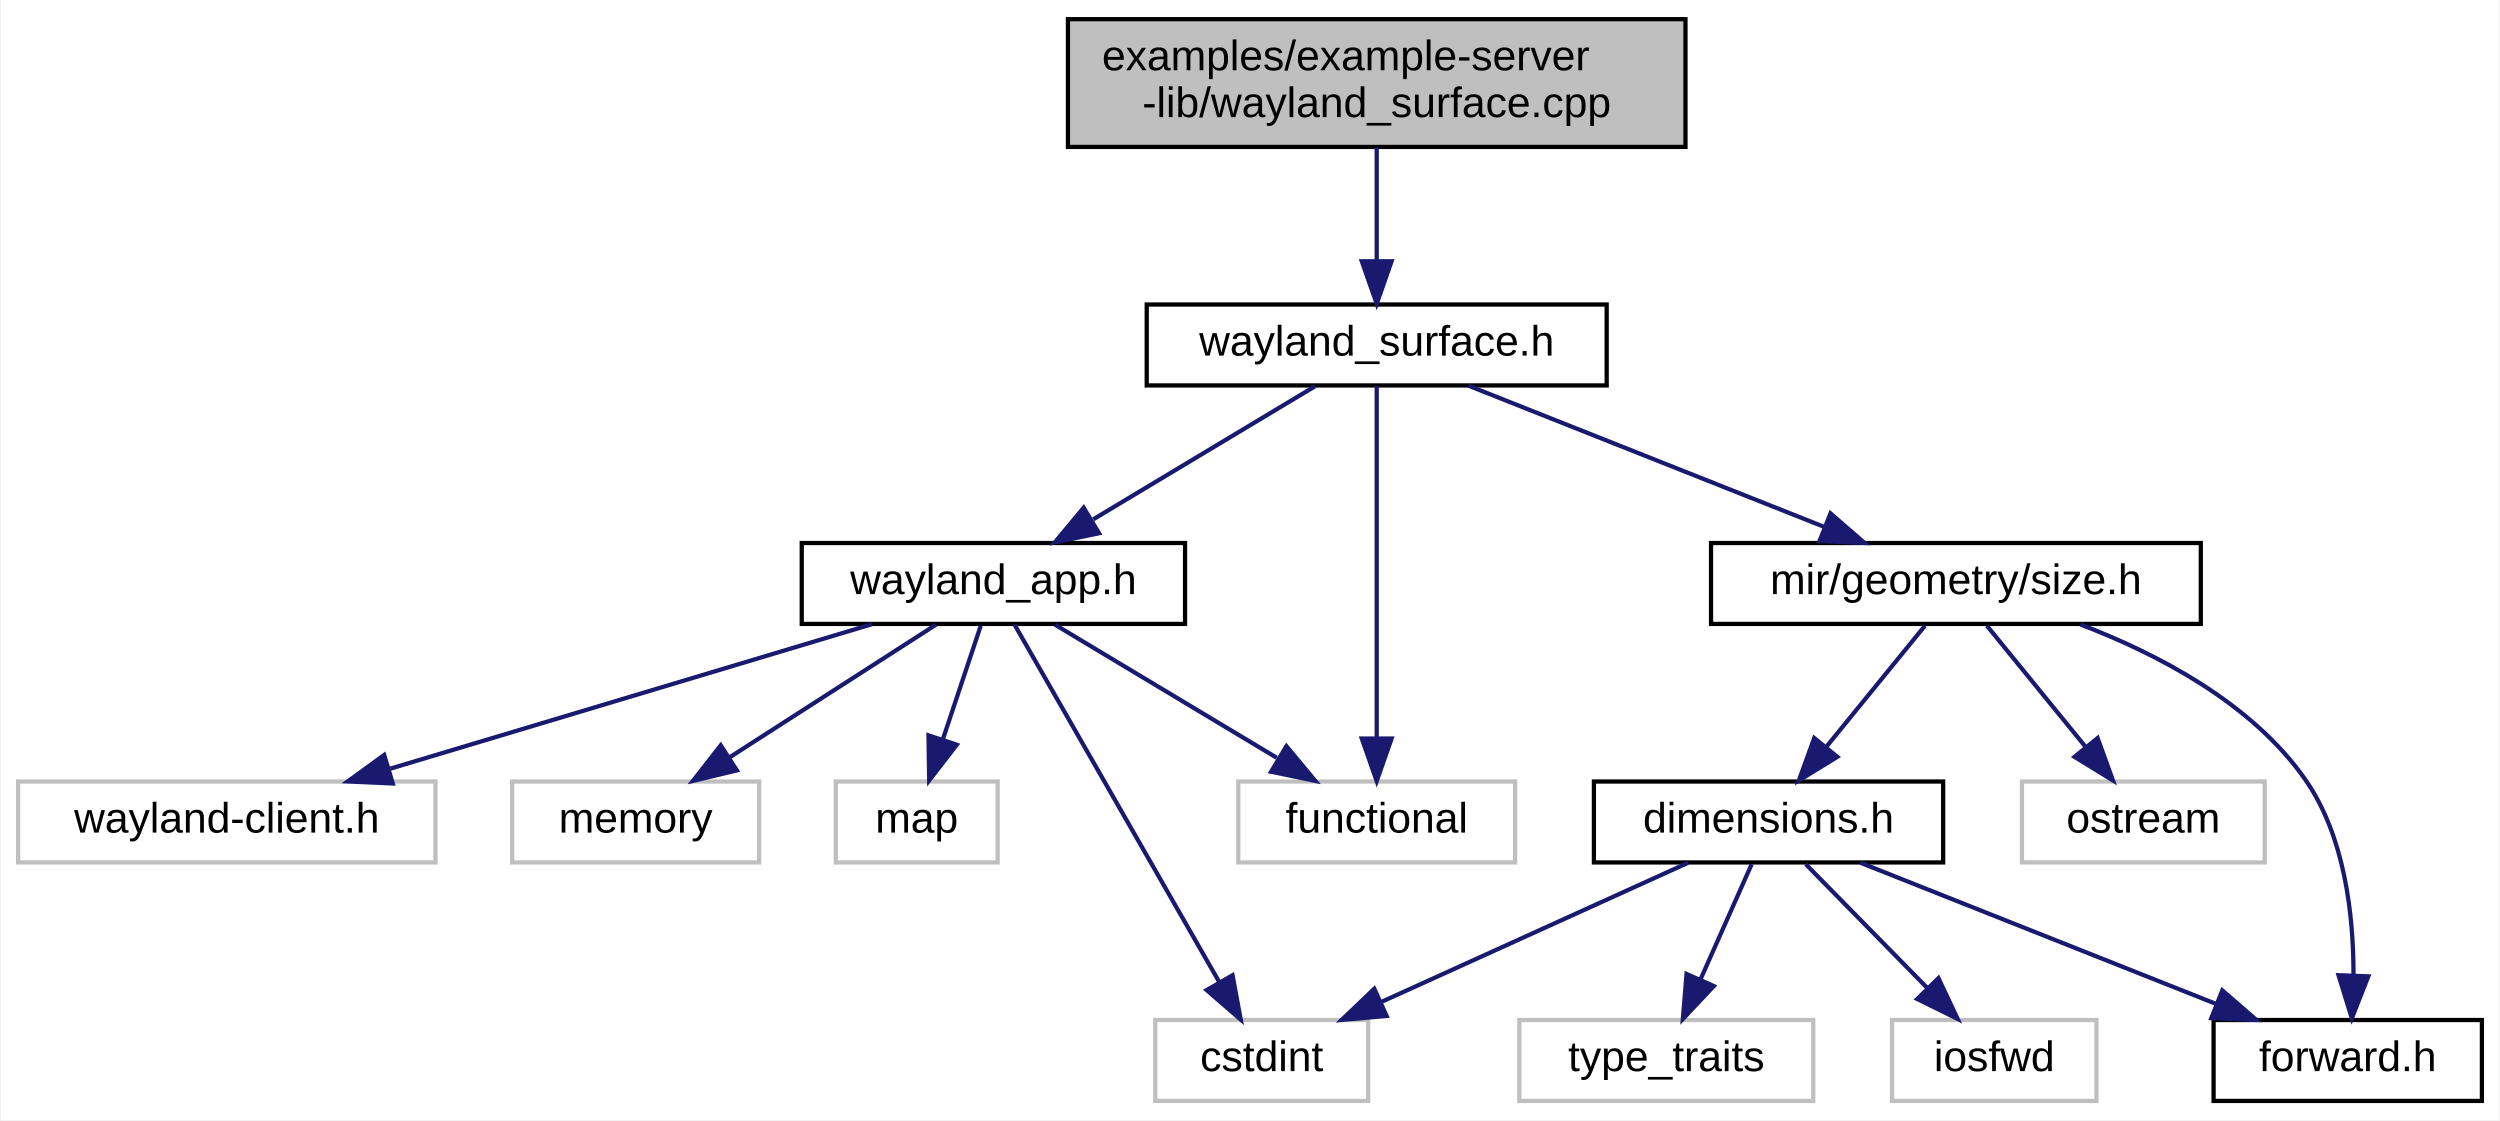
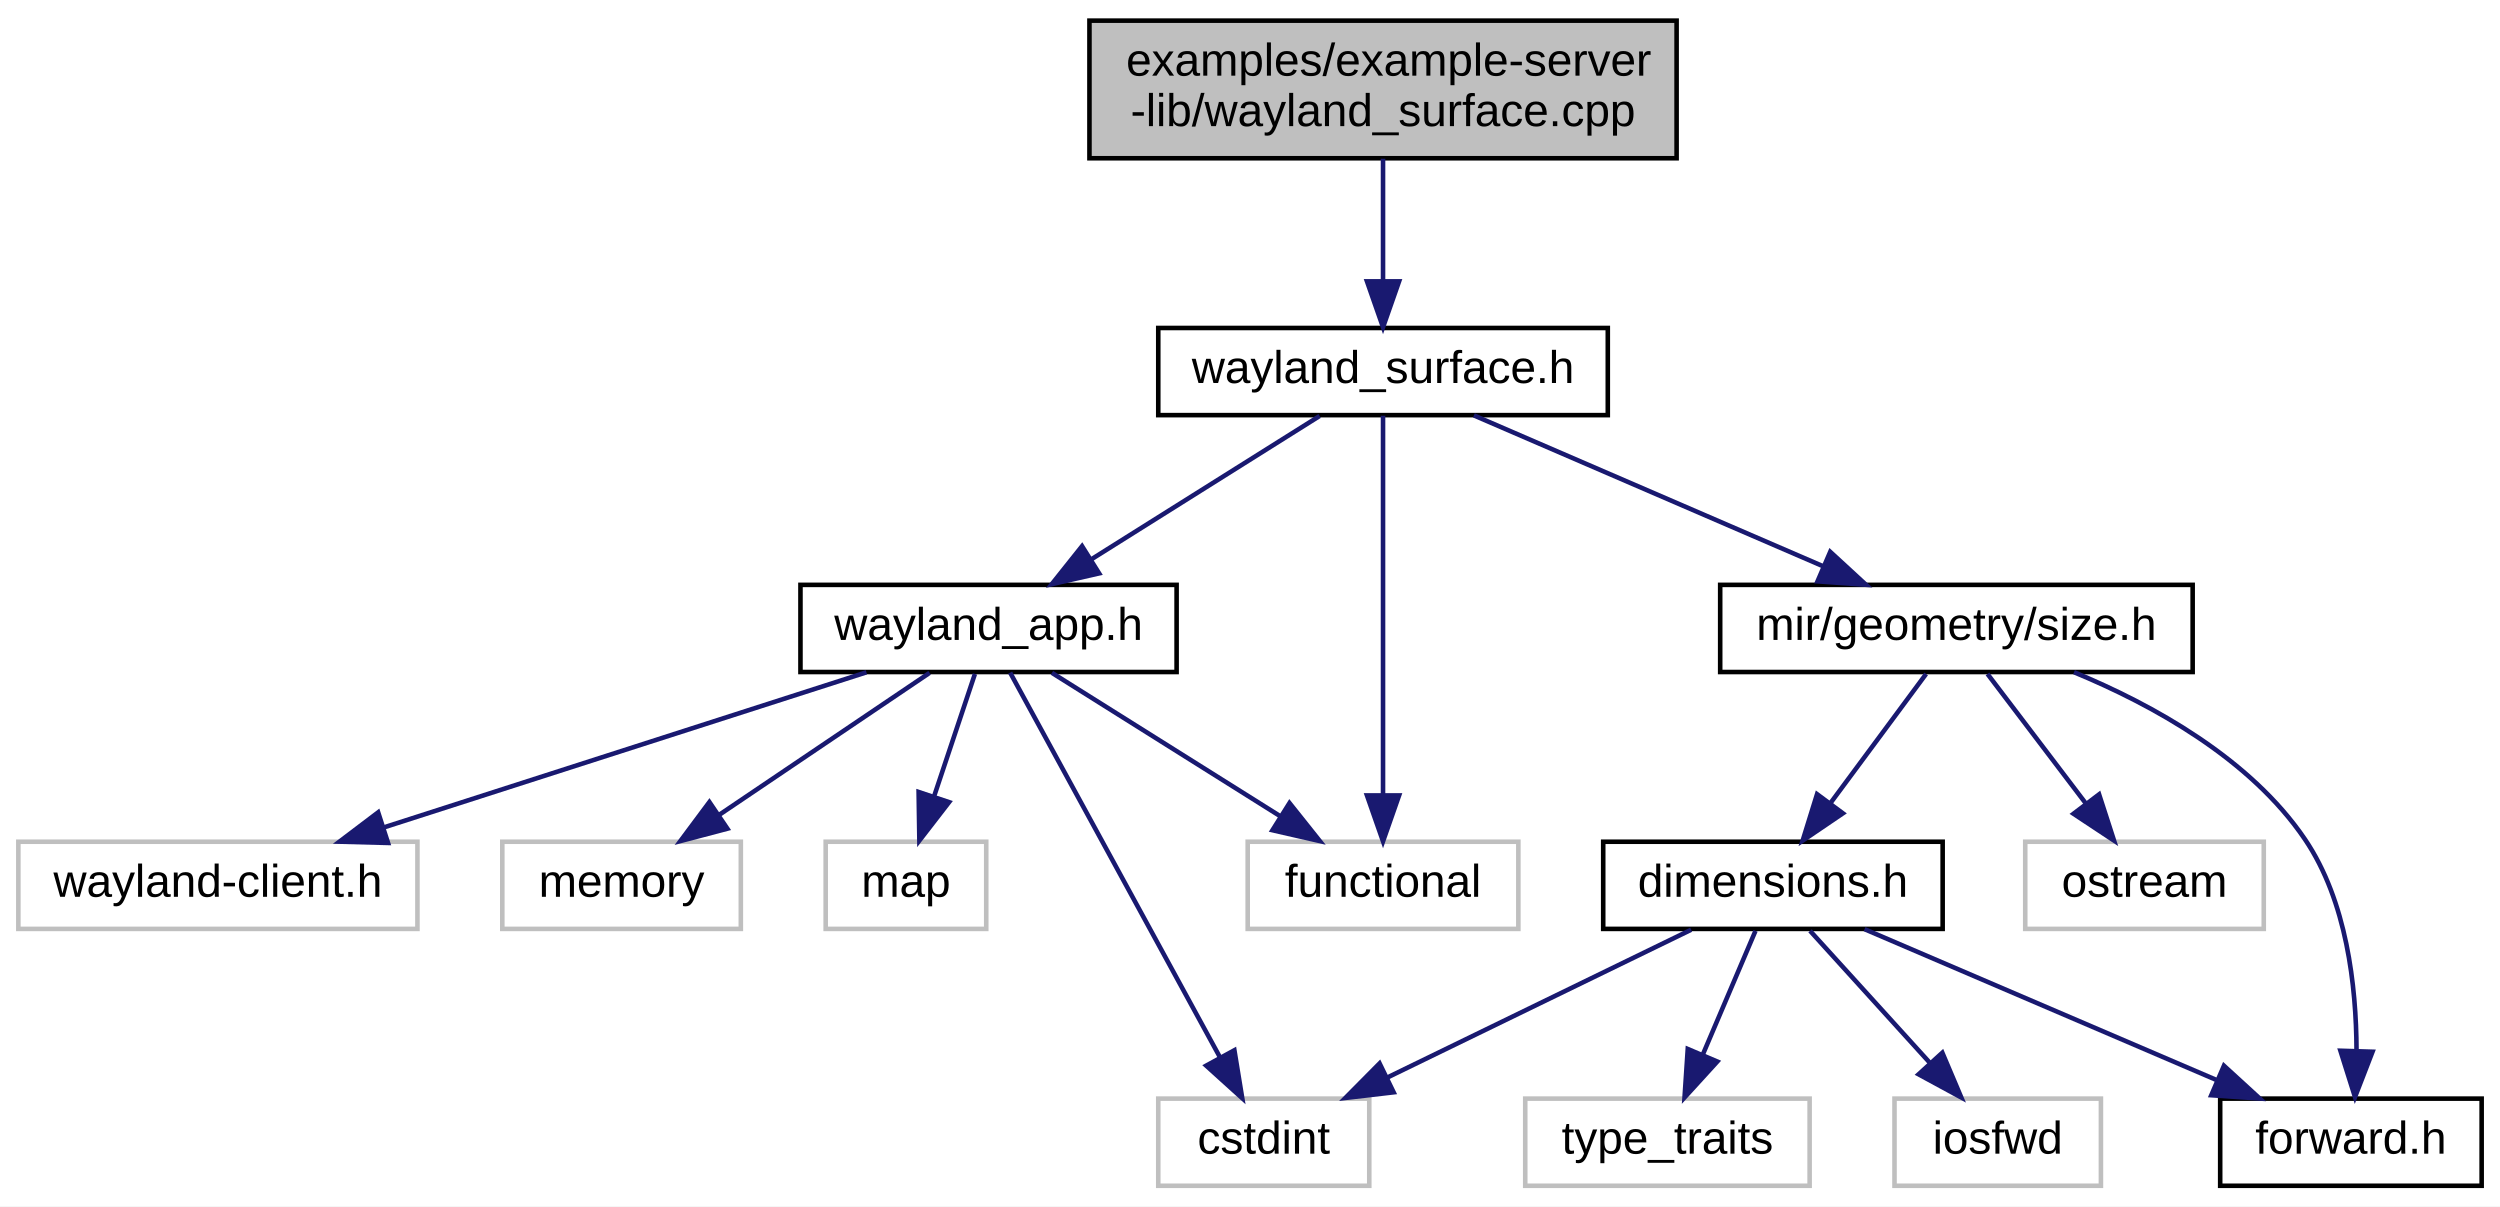
- <svg xmlns="http://www.w3.org/2000/svg" xmlns:xlink="http://www.w3.org/1999/xlink" width="587pt" height="263pt" viewBox="0.00 0.00 586.50 263.00">
+ <svg xmlns="http://www.w3.org/2000/svg" xmlns:xlink="http://www.w3.org/1999/xlink" width="545pt" height="263pt" viewBox="0.00 0.00 545.00 263.00">
  <g id="graph0" class="graph" transform="scale(1 1) rotate(0) translate(4 259)">
-     <polygon fill="white" stroke="transparent" points="-4,4 -4,-259 582.5,-259 582.5,4 -4,4" />
+     <polygon fill="white" stroke="transparent" points="-4,4 -4,-259 541,-259 541,4 -4,4" />
    <g id="node1" class="node">
      <g id="a_node1">
        <a xlink:title=" ">
-           <polygon fill="#bfbfbf" stroke="black" points="246.5,-224.5 246.5,-254.5 391.5,-254.5 391.5,-224.5 246.5,-224.5" />
-           <text text-anchor="start" x="254.5" y="-242.5" font-family="Arial" font-size="10.00">examples/example-server</text>
-           <text text-anchor="middle" x="319" y="-231.5" font-family="Arial" font-size="10.00">-lib/wayland_surface.cpp</text>
+           <polygon fill="#bfbfbf" stroke="black" points="233.5,-224.5 233.5,-254.5 361.5,-254.5 361.5,-224.5 233.5,-224.5" />
+           <text text-anchor="start" x="241.5" y="-242.5" font-family="Arial" font-size="10.00">examples/example-server</text>
+           <text text-anchor="middle" x="297.5" y="-231.5" font-family="Arial" font-size="10.00">-lib/wayland_surface.cpp</text>
        </a>
      </g>
    </g>
    <g id="node2" class="node">
      <g id="a_node2">
        <a xlink:href="wayland__surface_8h.html" target="_top" xlink:title=" ">
-           <polygon fill="white" stroke="black" points="265,-168.5 265,-187.5 373,-187.5 373,-168.5 265,-168.5" />
-           <text text-anchor="middle" x="319" y="-175.5" font-family="Arial" font-size="10.00">wayland_surface.h</text>
+           <polygon fill="white" stroke="black" points="248.5,-168.5 248.5,-187.5 346.5,-187.5 346.5,-168.5 248.5,-168.5" />
+           <text text-anchor="middle" x="297.5" y="-175.5" font-family="Arial" font-size="10.00">wayland_surface.h</text>
        </a>
      </g>
    </g>
    <g id="edge1" class="edge">
-       <path fill="none" stroke="midnightblue" d="M319,-224.4C319,-216.47 319,-206.46 319,-197.86" />
-       <polygon fill="midnightblue" stroke="midnightblue" points="322.5,-197.66 319,-187.66 315.5,-197.66 322.5,-197.66" />
+       <path fill="none" stroke="midnightblue" d="M297.5,-224.4C297.5,-216.47 297.5,-206.46 297.5,-197.86" />
+       <polygon fill="midnightblue" stroke="midnightblue" points="301,-197.66 297.5,-187.66 294,-197.66 301,-197.66" />
    </g>
    <g id="node3" class="node">
      <g id="a_node3">
        <a xlink:href="wayland__app_8h.html" target="_top" xlink:title=" ">
-           <polygon fill="white" stroke="black" points="184,-112.5 184,-131.5 274,-131.5 274,-112.5 184,-112.5" />
-           <text text-anchor="middle" x="229" y="-119.5" font-family="Arial" font-size="10.00">wayland_app.h</text>
+           <polygon fill="white" stroke="black" points="170.5,-112.5 170.5,-131.5 252.5,-131.5 252.5,-112.5 170.5,-112.5" />
+           <text text-anchor="middle" x="211.5" y="-119.5" font-family="Arial" font-size="10.00">wayland_app.h</text>
        </a>
      </g>
    </g>
    <g id="edge2" class="edge">
-       <path fill="none" stroke="midnightblue" d="M304.54,-168.32C290.5,-159.9 268.95,-146.97 252.46,-137.07" />
-       <polygon fill="midnightblue" stroke="midnightblue" points="253.8,-133.8 243.42,-131.65 250.2,-139.8 253.8,-133.8" />
+       <path fill="none" stroke="midnightblue" d="M283.68,-168.32C270.27,-159.9 249.68,-146.97 233.91,-137.07" />
+       <polygon fill="midnightblue" stroke="midnightblue" points="235.61,-134.01 225.28,-131.65 231.89,-139.94 235.61,-134.01" />
    </g>
    <g id="node7" class="node">
      <g id="a_node7">
        <a xlink:title=" ">
-           <polygon fill="white" stroke="#bfbfbf" points="286.5,-56.5 286.5,-75.5 351.5,-75.5 351.5,-56.5 286.5,-56.5" />
-           <text text-anchor="middle" x="319" y="-63.5" font-family="Arial" font-size="10.00">functional</text>
+           <polygon fill="white" stroke="#bfbfbf" points="268,-56.5 268,-75.5 327,-75.5 327,-56.5 268,-56.5" />
+           <text text-anchor="middle" x="297.5" y="-63.5" font-family="Arial" font-size="10.00">functional</text>
        </a>
      </g>
    </g>
    <g id="edge16" class="edge">
-       <path fill="none" stroke="midnightblue" d="M319,-168.37C319,-150.62 319,-109.67 319,-85.6" />
-       <polygon fill="midnightblue" stroke="midnightblue" points="322.5,-85.59 319,-75.59 315.5,-85.59 322.5,-85.59" />
+       <path fill="none" stroke="midnightblue" d="M297.5,-168.37C297.5,-150.62 297.5,-109.67 297.5,-85.6" />
+       <polygon fill="midnightblue" stroke="midnightblue" points="301,-85.59 297.5,-75.59 294,-85.59 301,-85.59" />
    </g>
    <g id="node9" class="node">
      <g id="a_node9">
        <a xlink:href="size_8h.html" target="_top" xlink:title=" ">
-           <polygon fill="white" stroke="black" points="397.5,-112.5 397.5,-131.5 512.5,-131.5 512.5,-112.5 397.5,-112.5" />
-           <text text-anchor="middle" x="455" y="-119.5" font-family="Arial" font-size="10.00">mir/geometry/size.h</text>
+           <polygon fill="white" stroke="black" points="371,-112.5 371,-131.5 474,-131.5 474,-112.5 371,-112.5" />
+           <text text-anchor="middle" x="422.5" y="-119.5" font-family="Arial" font-size="10.00">mir/geometry/size.h</text>
        </a>
      </g>
    </g>
    <g id="edge8" class="edge">
-       <path fill="none" stroke="midnightblue" d="M340.55,-168.44C363.03,-159.52 398.49,-145.44 423.98,-135.32" />
-       <polygon fill="midnightblue" stroke="midnightblue" points="425.55,-138.46 433.55,-131.52 422.97,-131.95 425.55,-138.46" />
+       <path fill="none" stroke="midnightblue" d="M317.31,-168.44C337.79,-159.6 369.98,-145.69 393.36,-135.59" />
+       <polygon fill="midnightblue" stroke="midnightblue" points="394.99,-138.7 402.79,-131.52 392.22,-132.27 394.99,-138.7" />
    </g>
    <g id="node4" class="node">
      <g id="a_node4">
        <a xlink:title=" ">
-           <polygon fill="white" stroke="#bfbfbf" points="0,-56.5 0,-75.5 98,-75.5 98,-56.5 0,-56.5" />
-           <text text-anchor="middle" x="49" y="-63.5" font-family="Arial" font-size="10.00">wayland-client.h</text>
+           <polygon fill="white" stroke="#bfbfbf" points="0,-56.5 0,-75.5 87,-75.5 87,-56.5 0,-56.5" />
+           <text text-anchor="middle" x="43.5" y="-63.5" font-family="Arial" font-size="10.00">wayland-client.h</text>
        </a>
      </g>
    </g>
    <g id="edge3" class="edge">
-       <path fill="none" stroke="midnightblue" d="M200.48,-112.44C169.93,-103.28 121.29,-88.69 87.4,-78.52" />
-       <polygon fill="midnightblue" stroke="midnightblue" points="87.97,-75.04 77.39,-75.52 85.96,-81.74 87.97,-75.04" />
+       <path fill="none" stroke="midnightblue" d="M184.88,-112.44C156.49,-103.32 111.36,-88.81 79.75,-78.65" />
+       <polygon fill="midnightblue" stroke="midnightblue" points="80.59,-75.24 70,-75.52 78.44,-81.91 80.59,-75.24" />
    </g>
    <g id="node5" class="node">
      <g id="a_node5">
        <a xlink:title=" ">
-           <polygon fill="white" stroke="#bfbfbf" points="116,-56.5 116,-75.5 174,-75.5 174,-56.5 116,-56.5" />
-           <text text-anchor="middle" x="145" y="-63.5" font-family="Arial" font-size="10.00">memory</text>
+           <polygon fill="white" stroke="#bfbfbf" points="105.5,-56.5 105.5,-75.5 157.5,-75.5 157.5,-56.5 105.5,-56.5" />
+           <text text-anchor="middle" x="131.5" y="-63.5" font-family="Arial" font-size="10.00">memory</text>
        </a>
      </g>
    </g>
    <g id="edge4" class="edge">
-       <path fill="none" stroke="midnightblue" d="M215.5,-112.32C202.4,-103.9 182.29,-90.97 166.89,-81.07" />
-       <polygon fill="midnightblue" stroke="midnightblue" points="168.77,-78.12 158.46,-75.65 164.98,-84.01 168.77,-78.12" />
+       <path fill="none" stroke="midnightblue" d="M198.65,-112.32C186.28,-103.98 167.37,-91.21 152.76,-81.35" />
+       <polygon fill="midnightblue" stroke="midnightblue" points="154.57,-78.35 144.32,-75.65 150.65,-84.15 154.57,-78.35" />
    </g>
    <g id="node6" class="node">
      <g id="a_node6">
        <a xlink:title=" ">
-           <polygon fill="white" stroke="#bfbfbf" points="192,-56.5 192,-75.5 230,-75.5 230,-56.5 192,-56.5" />
-           <text text-anchor="middle" x="211" y="-63.5" font-family="Arial" font-size="10.00">map</text>
+           <polygon fill="white" stroke="#bfbfbf" points="176,-56.5 176,-75.5 211,-75.5 211,-56.5 176,-56.5" />
+           <text text-anchor="middle" x="193.5" y="-63.5" font-family="Arial" font-size="10.00">map</text>
        </a>
      </g>
    </g>
    <g id="edge5" class="edge">
-       <path fill="none" stroke="midnightblue" d="M226.03,-112.08C223.62,-104.85 220.14,-94.41 217.13,-85.4" />
-       <polygon fill="midnightblue" stroke="midnightblue" points="220.4,-84.13 213.92,-75.75 213.76,-86.34 220.4,-84.13" />
+       <path fill="none" stroke="midnightblue" d="M208.53,-112.08C206.12,-104.85 202.64,-94.41 199.63,-85.4" />
+       <polygon fill="midnightblue" stroke="midnightblue" points="202.9,-84.13 196.42,-75.75 196.26,-86.34 202.9,-84.13" />
    </g>
    <g id="edge6" class="edge">
-       <path fill="none" stroke="midnightblue" d="M243.46,-112.32C257.5,-103.9 279.05,-90.97 295.54,-81.07" />
-       <polygon fill="midnightblue" stroke="midnightblue" points="297.8,-83.8 304.58,-75.65 294.2,-77.8 297.8,-83.8" />
+       <path fill="none" stroke="midnightblue" d="M225.32,-112.32C238.73,-103.9 259.32,-90.97 275.09,-81.07" />
+       <polygon fill="midnightblue" stroke="midnightblue" points="277.11,-83.94 283.72,-75.65 273.39,-78.01 277.11,-83.94" />
    </g>
    <g id="node8" class="node">
      <g id="a_node8">
        <a xlink:title=" ">
-           <polygon fill="white" stroke="#bfbfbf" points="267,-0.5 267,-19.5 317,-19.5 317,-0.5 267,-0.5" />
-           <text text-anchor="middle" x="292" y="-7.5" font-family="Arial" font-size="10.00">cstdint</text>
+           <polygon fill="white" stroke="#bfbfbf" points="248.5,-0.5 248.5,-19.5 294.5,-19.5 294.5,-0.5 248.5,-0.5" />
+           <text text-anchor="middle" x="271.5" y="-7.5" font-family="Arial" font-size="10.00">cstdint</text>
        </a>
      </g>
    </g>
    <g id="edge7" class="edge">
-       <path fill="none" stroke="midnightblue" d="M233.94,-112.37C244.29,-94.3 268.42,-52.18 282.09,-28.31" />
-       <polygon fill="midnightblue" stroke="midnightblue" points="285.15,-30.01 287.08,-19.59 279.07,-26.53 285.15,-30.01" />
+       <path fill="none" stroke="midnightblue" d="M216.21,-112.37C226.02,-94.38 248.84,-52.55 261.89,-28.63" />
+       <polygon fill="midnightblue" stroke="midnightblue" points="265.1,-30.05 266.81,-19.59 258.95,-26.69 265.1,-30.05" />
    </g>
    <g id="node10" class="node">
      <g id="a_node10">
        <a xlink:href="forward_8h.html" target="_top" xlink:title=" ">
-           <polygon fill="white" stroke="black" points="515.5,-0.5 515.5,-19.5 578.5,-19.5 578.5,-0.5 515.5,-0.5" />
-           <text text-anchor="middle" x="547" y="-7.5" font-family="Arial" font-size="10.00">forward.h</text>
+           <polygon fill="white" stroke="black" points="480,-0.5 480,-19.5 537,-19.5 537,-0.5 480,-0.5" />
+           <text text-anchor="middle" x="508.5" y="-7.5" font-family="Arial" font-size="10.00">forward.h</text>
        </a>
      </g>
    </g>
    <g id="edge9" class="edge">
-       <path fill="none" stroke="midnightblue" d="M484.21,-112.38C502.31,-105.49 524.43,-93.96 537,-76 546.31,-62.7 548.36,-44.12 548.35,-30.23" />
-       <polygon fill="midnightblue" stroke="midnightblue" points="551.83,-29.75 547.96,-19.89 544.84,-30.01 551.83,-29.75" />
+       <path fill="none" stroke="midnightblue" d="M448.13,-112.46C465.18,-105.41 486.56,-93.66 498.5,-76 507.59,-62.55 509.67,-43.99 509.72,-30.14" />
+       <polygon fill="midnightblue" stroke="midnightblue" points="513.21,-29.72 509.39,-19.84 506.21,-29.94 513.21,-29.72" />
    </g>
    <g id="node11" class="node">
      <g id="a_node11">
        <a xlink:href="dimensions_8h.html" target="_top" xlink:title=" ">
-           <polygon fill="white" stroke="black" points="370,-56.5 370,-75.5 452,-75.5 452,-56.5 370,-56.5" />
-           <text text-anchor="middle" x="411" y="-63.5" font-family="Arial" font-size="10.00">dimensions.h</text>
+           <polygon fill="white" stroke="black" points="345.5,-56.5 345.5,-75.5 419.5,-75.5 419.5,-56.5 345.5,-56.5" />
+           <text text-anchor="middle" x="382.5" y="-63.5" font-family="Arial" font-size="10.00">dimensions.h</text>
        </a>
      </g>
    </g>
    <g id="edge10" class="edge">
-       <path fill="none" stroke="midnightblue" d="M447.73,-112.08C441.46,-104.38 432.21,-93.03 424.57,-83.65" />
-       <polygon fill="midnightblue" stroke="midnightblue" points="427.16,-81.29 418.13,-75.75 421.73,-85.71 427.16,-81.29" />
+       <path fill="none" stroke="midnightblue" d="M415.89,-112.08C410.24,-104.46 401.96,-93.26 395.05,-83.94" />
+       <polygon fill="midnightblue" stroke="midnightblue" points="397.75,-81.7 388.98,-75.75 392.12,-85.87 397.75,-81.7" />
    </g>
    <g id="node14" class="node">
      <g id="a_node14">
        <a xlink:title=" ">
-           <polygon fill="white" stroke="#bfbfbf" points="470.5,-56.5 470.5,-75.5 527.5,-75.5 527.5,-56.5 470.5,-56.5" />
-           <text text-anchor="middle" x="499" y="-63.5" font-family="Arial" font-size="10.00">ostream</text>
+           <polygon fill="white" stroke="#bfbfbf" points="437.5,-56.5 437.5,-75.5 489.5,-75.5 489.5,-56.5 437.5,-56.5" />
+           <text text-anchor="middle" x="463.5" y="-63.5" font-family="Arial" font-size="10.00">ostream</text>
        </a>
      </g>
    </g>
    <g id="edge15" class="edge">
-       <path fill="none" stroke="midnightblue" d="M462.27,-112.08C468.54,-104.38 477.79,-93.03 485.43,-83.65" />
-       <polygon fill="midnightblue" stroke="midnightblue" points="488.27,-85.71 491.87,-75.75 482.84,-81.29 488.27,-85.71" />
+       <path fill="none" stroke="midnightblue" d="M429.27,-112.08C435.06,-104.46 443.56,-93.26 450.64,-83.94" />
+       <polygon fill="midnightblue" stroke="midnightblue" points="453.6,-85.83 456.86,-75.75 448.02,-81.6 453.6,-85.83" />
    </g>
    <g id="edge14" class="edge">
-       <path fill="none" stroke="midnightblue" d="M392.14,-56.44C372.73,-47.64 342.27,-33.81 320.04,-23.72" />
-       <polygon fill="midnightblue" stroke="midnightblue" points="321.32,-20.46 310.77,-19.52 318.43,-26.84 321.32,-20.46" />
+       <path fill="none" stroke="midnightblue" d="M364.67,-56.32C346.78,-47.62 319.02,-34.12 298.45,-24.11" />
+       <polygon fill="midnightblue" stroke="midnightblue" points="299.81,-20.88 289.29,-19.65 296.75,-27.18 299.81,-20.88" />
    </g>
    <g id="edge11" class="edge">
-       <path fill="none" stroke="midnightblue" d="M432.55,-56.44C455.03,-47.52 490.49,-33.44 515.98,-23.32" />
-       <polygon fill="midnightblue" stroke="midnightblue" points="517.55,-26.46 525.55,-19.52 514.97,-19.95 517.55,-26.46" />
+       <path fill="none" stroke="midnightblue" d="M402.47,-56.44C423.11,-47.6 455.56,-33.69 479.13,-23.59" />
+       <polygon fill="midnightblue" stroke="midnightblue" points="480.82,-26.67 488.63,-19.52 478.06,-20.24 480.82,-26.67" />
    </g>
    <g id="node12" class="node">
      <g id="a_node12">
        <a xlink:title=" ">
-           <polygon fill="white" stroke="#bfbfbf" points="440,-0.5 440,-19.5 488,-19.5 488,-0.5 440,-0.5" />
-           <text text-anchor="middle" x="464" y="-7.5" font-family="Arial" font-size="10.00">iosfwd</text>
+           <polygon fill="white" stroke="#bfbfbf" points="409,-0.5 409,-19.5 454,-19.5 454,-0.5 409,-0.5" />
+           <text text-anchor="middle" x="431.5" y="-7.5" font-family="Arial" font-size="10.00">iosfwd</text>
        </a>
      </g>
    </g>
    <g id="edge12" class="edge">
-       <path fill="none" stroke="midnightblue" d="M419.75,-56.08C427.47,-48.22 438.9,-36.57 448.22,-27.08" />
-       <polygon fill="midnightblue" stroke="midnightblue" points="450.9,-29.34 455.41,-19.75 445.91,-24.44 450.9,-29.34" />
+       <path fill="none" stroke="midnightblue" d="M390.59,-56.08C397.66,-48.3 408.09,-36.8 416.65,-27.37" />
+       <polygon fill="midnightblue" stroke="midnightblue" points="419.43,-29.51 423.56,-19.75 414.25,-24.8 419.43,-29.51" />
    </g>
    <g id="node13" class="node">
      <g id="a_node13">
        <a xlink:title=" ">
-           <polygon fill="white" stroke="#bfbfbf" points="352.5,-0.5 352.5,-19.5 421.5,-19.5 421.5,-0.5 352.5,-0.5" />
-           <text text-anchor="middle" x="387" y="-7.5" font-family="Arial" font-size="10.00">type_traits</text>
+           <polygon fill="white" stroke="#bfbfbf" points="328.5,-0.5 328.5,-19.5 390.5,-19.5 390.5,-0.5 328.5,-0.5" />
+           <text text-anchor="middle" x="359.5" y="-7.5" font-family="Arial" font-size="10.00">type_traits</text>
        </a>
      </g>
    </g>
    <g id="edge13" class="edge">
-       <path fill="none" stroke="midnightblue" d="M407.04,-56.08C403.79,-48.77 399.08,-38.18 395.05,-29.1" />
-       <polygon fill="midnightblue" stroke="midnightblue" points="398.15,-27.47 390.89,-19.75 391.75,-30.31 398.15,-27.47" />
+       <path fill="none" stroke="midnightblue" d="M378.7,-56.08C375.59,-48.77 371.08,-38.18 367.21,-29.1" />
+       <polygon fill="midnightblue" stroke="midnightblue" points="370.37,-27.58 363.23,-19.75 363.93,-30.32 370.37,-27.58" />
    </g>
  </g>
</svg>
